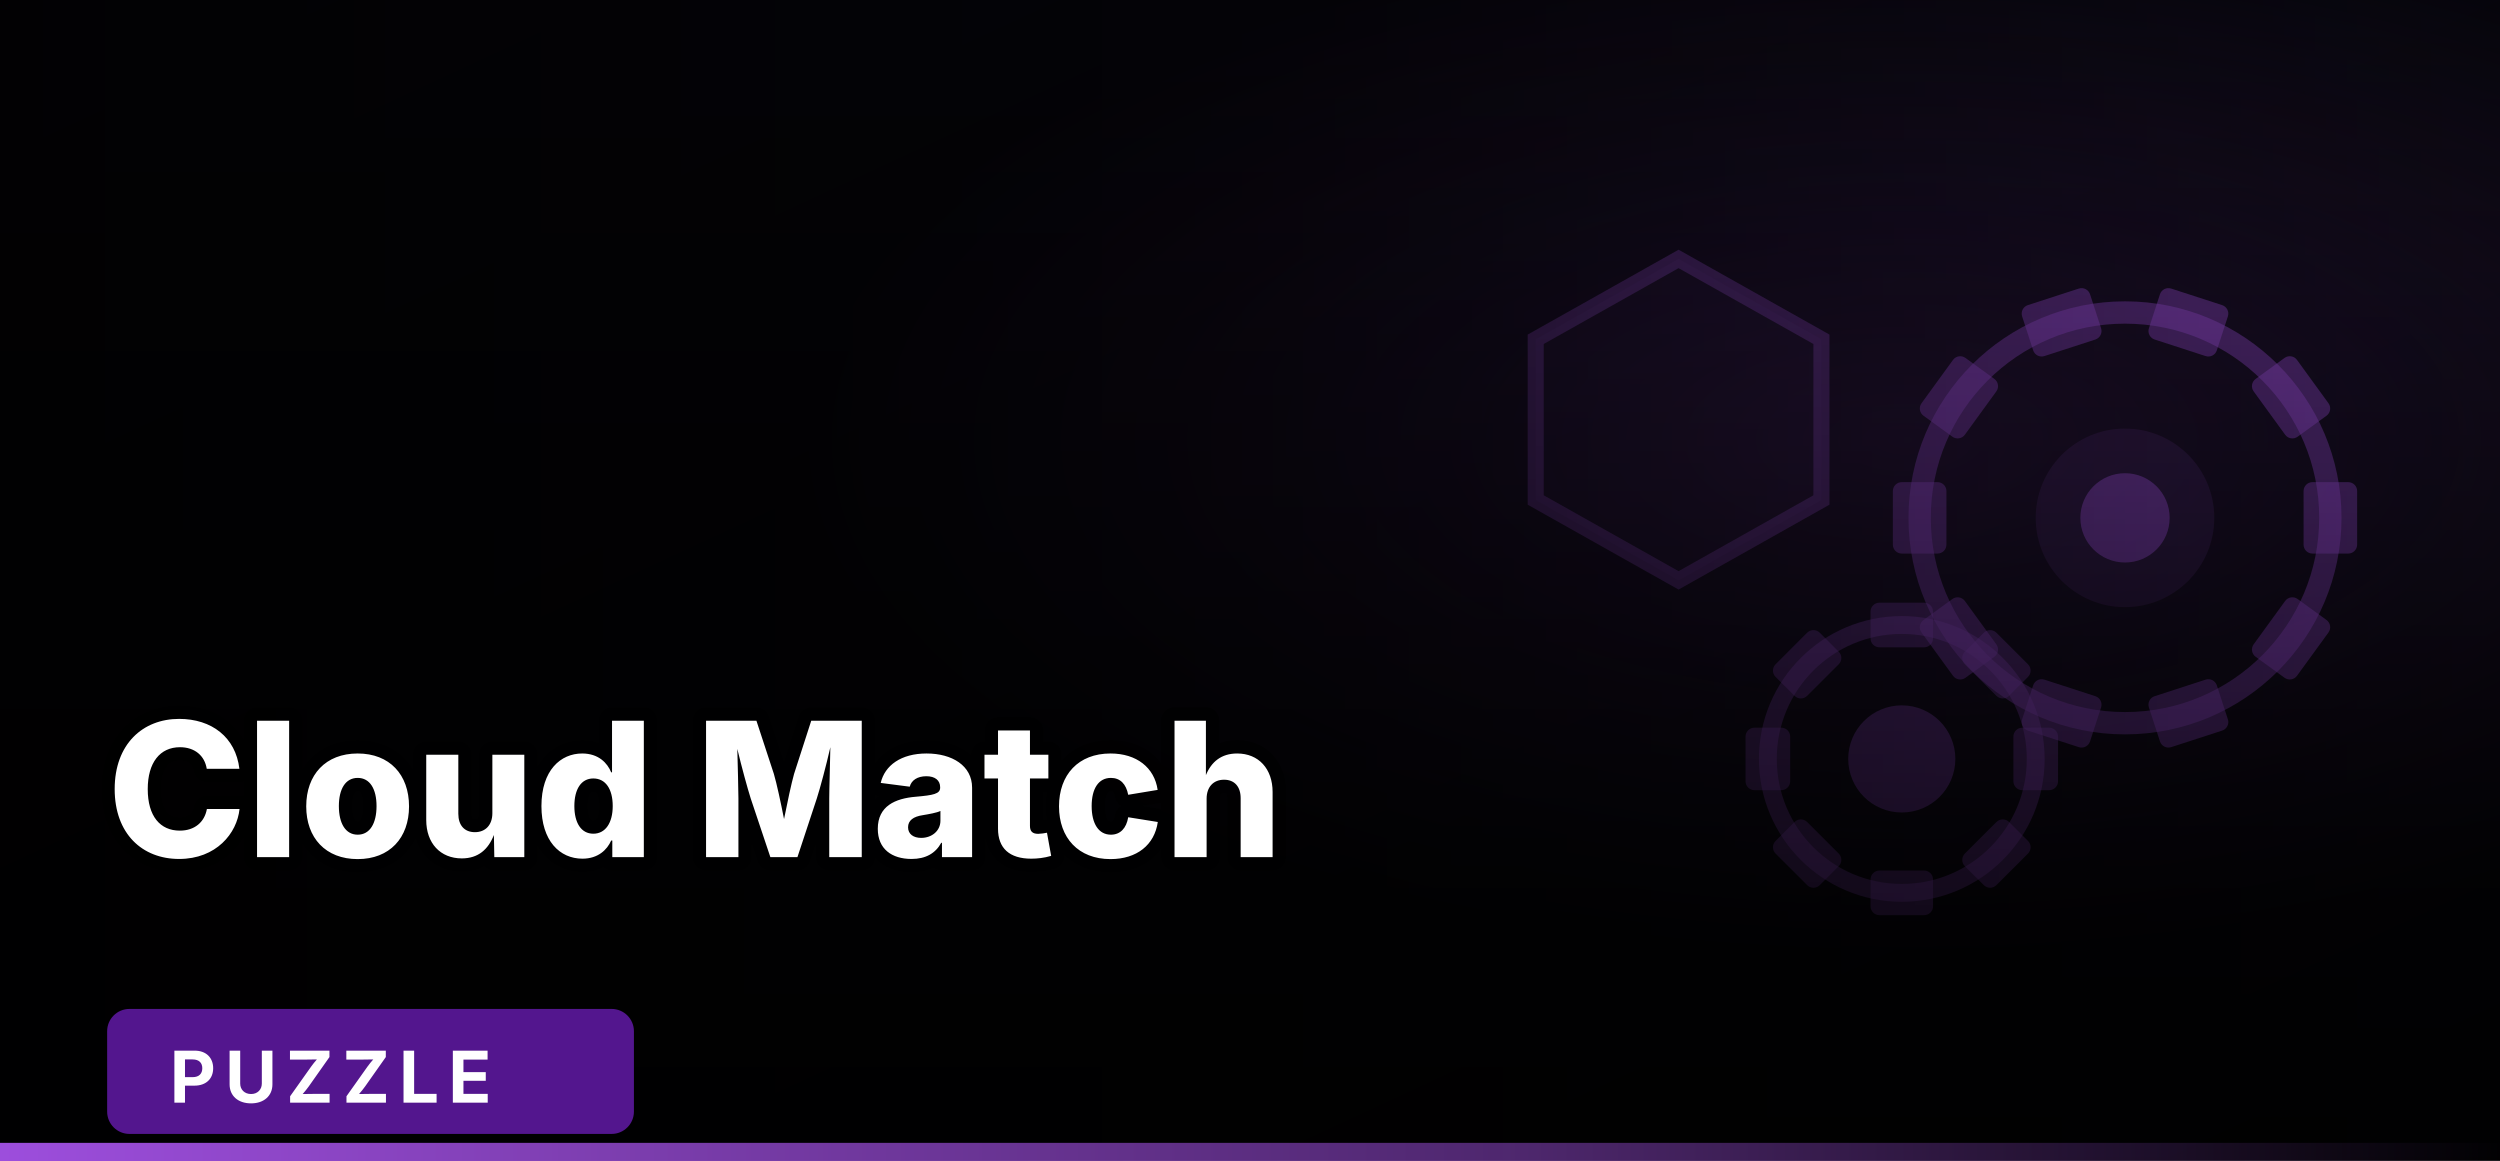
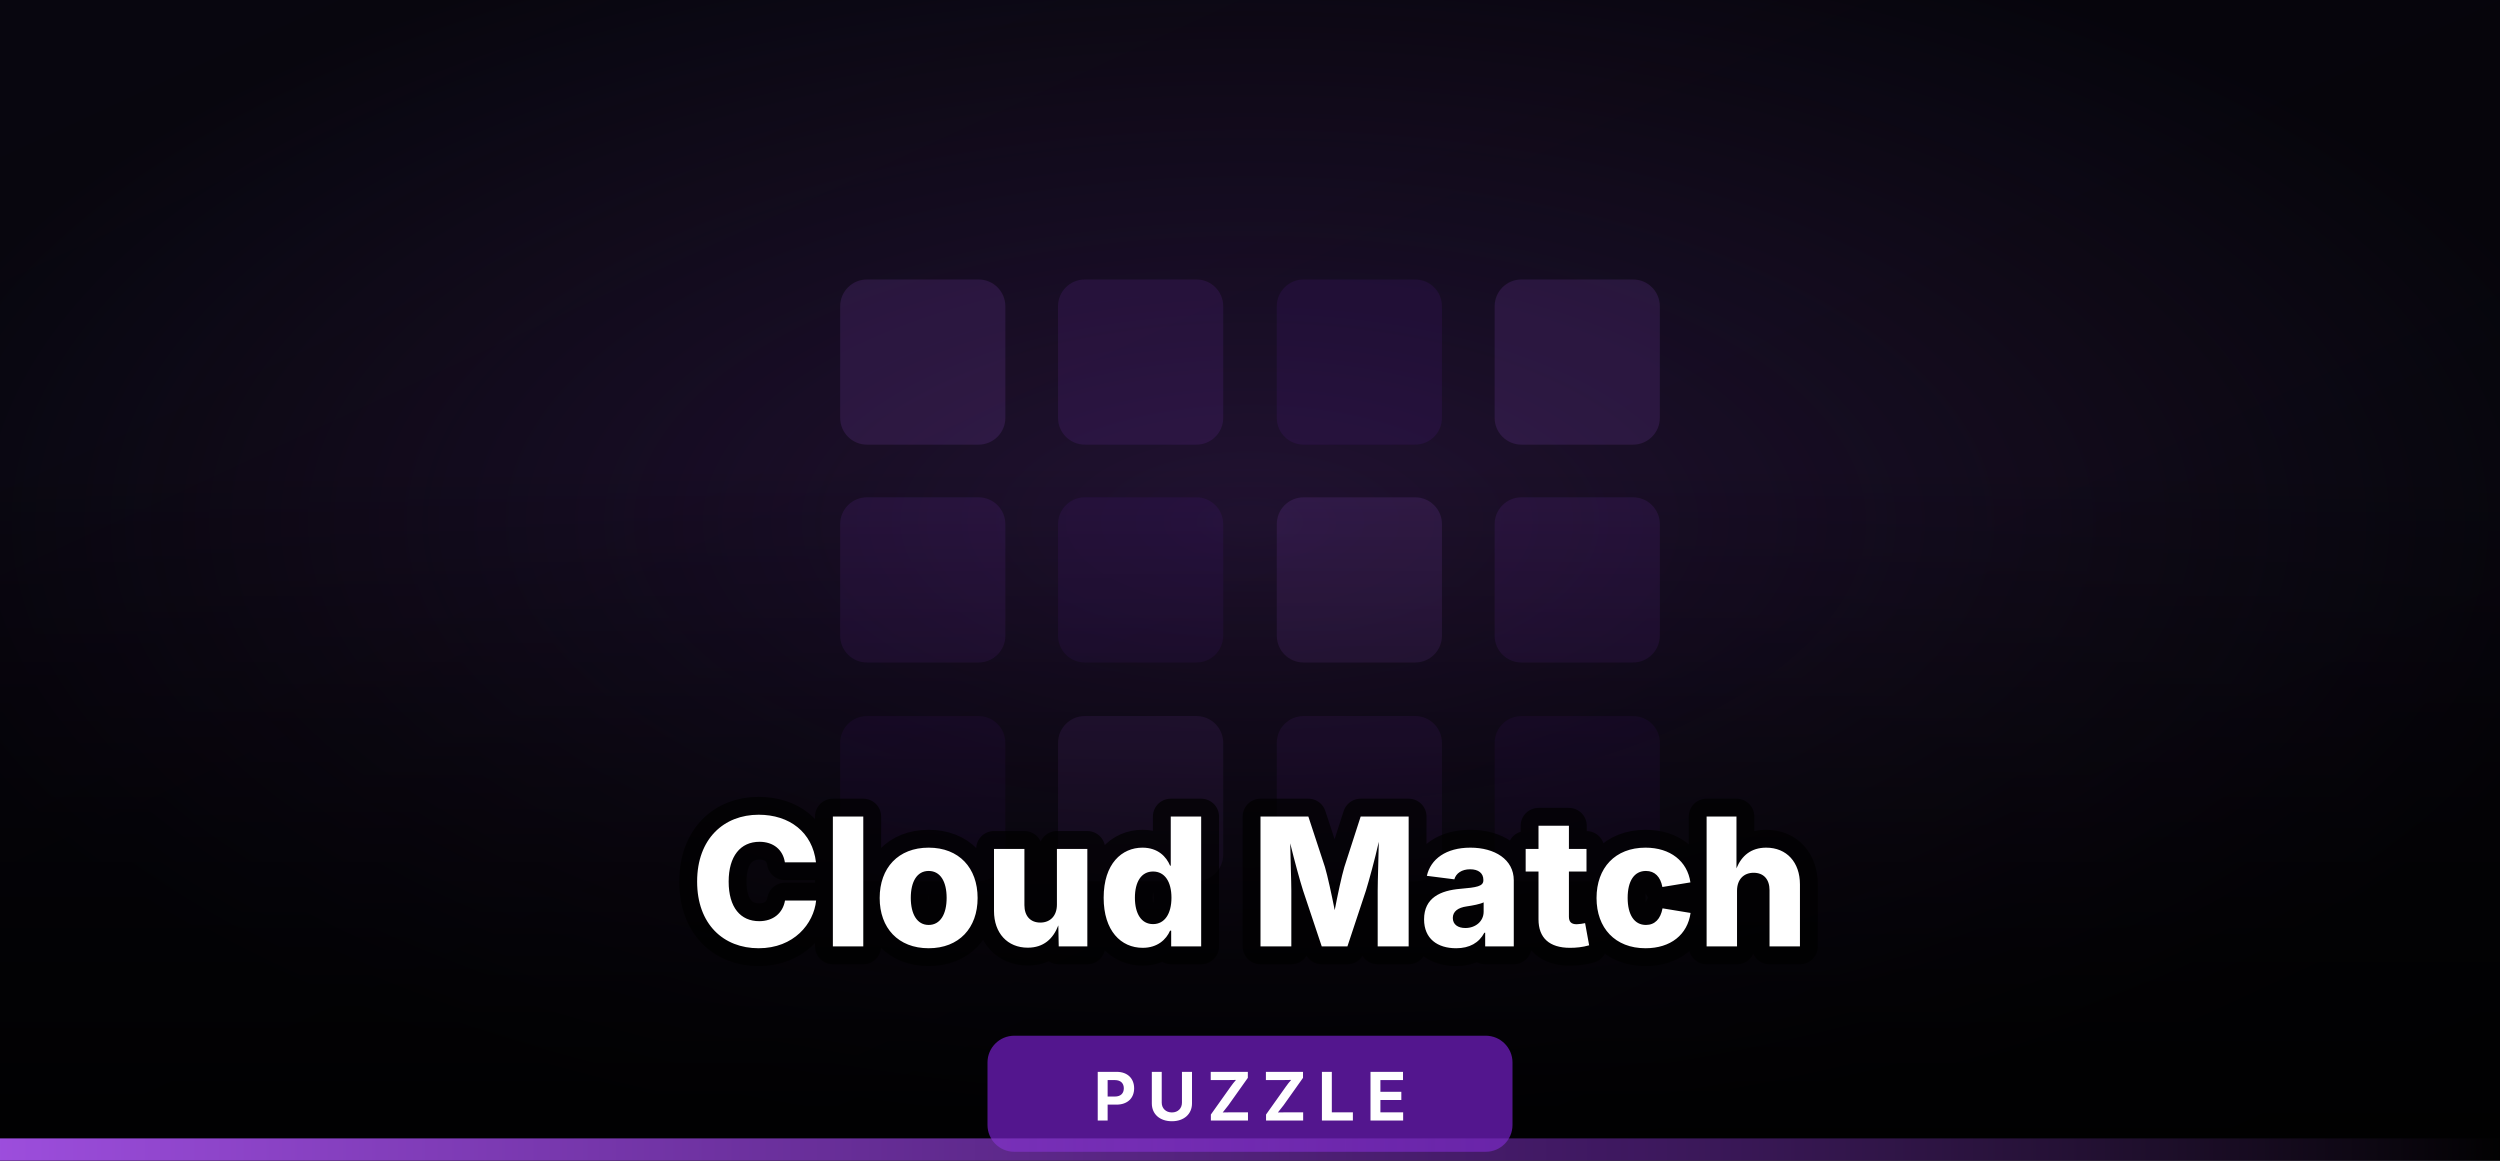
<svg xmlns="http://www.w3.org/2000/svg" viewBox="0 0 280 130" width="280" height="130">
  <defs>
-     <linearGradient id="bgcloud-match" x1="0" y1="0" x2="1" y2="1">
+     <linearGradient id="bcloudmatch" x1="0" y1="0" x2="1" y2="1">
      <stop offset="0%" stop-color="#08060f" />
      <stop offset="100%" stop-color="#040408" />
    </linearGradient>
-     <radialGradient id="glcloud-match" cx="76%" cy="38%" r="44%">
-       <stop offset="0%" stop-color="#9d4edd" stop-opacity="0.2" />
+     <radialGradient id="gcloudmatch" cx="50%" cy="45%" r="55%">
+       <stop offset="0%" stop-color="#9d4edd" stop-opacity="0.18" />
      <stop offset="100%" stop-color="#9d4edd" stop-opacity="0" />
    </radialGradient>
-     <linearGradient id="tfcloud-match" x1="0" y1="0" x2="1" y2="0">
-       <stop offset="0%" stop-color="rgba(0,0,0,0.78)" />
-       <stop offset="52%" stop-color="rgba(0,0,0,0.45)" />
-       <stop offset="100%" stop-color="rgba(0,0,0,0)" />
+     <linearGradient id="tcloudmatch" x1="0" y1="0" x2="0" y2="1">
+       <stop offset="40%" stop-color="rgba(0,0,0,0)" />
+       <stop offset="100%" stop-color="rgba(0,0,0,0.88)" />
    </linearGradient>
-     <linearGradient id="bfcloud-match" x1="0" y1="0" x2="0" y2="1">
-       <stop offset="0%" stop-color="rgba(0,0,0,0)" />
-       <stop offset="100%" stop-color="rgba(0,0,0,0.82)" />
-     </linearGradient>
-     <linearGradient id="alcloud-match" x1="0" y1="0" x2="1" y2="0">
+     <linearGradient id="lcloudmatch" x1="0" y1="0" x2="1" y2="0">
      <stop offset="0%" stop-color="#9d4edd" />
-       <stop offset="60%" stop-color="#9d4edd" stop-opacity="0.5" />
+       <stop offset="65%" stop-color="#7b2fbe" stop-opacity="0.5" />
      <stop offset="100%" stop-color="#9d4edd" stop-opacity="0" />
    </linearGradient>
+     <clipPath id="clipcloudmatch">
+       <rect width="280" height="130" />
+     </clipPath>
  </defs>
-   <rect width="280" height="130" fill="url(#bgcloud-match)" />
-   <rect width="280" height="130" fill="url(#glcloud-match)" />
-   <g>
-     <g>
-       <animateTransform attributeName="transform" type="rotate" values="0 238 58;360 238 58" dur="5s" repeatCount="indefinite" />
-       <circle cx="238" cy="58" r="23" fill="none" stroke="#9d4edd" stroke-width="2.5" opacity="0.45" />
-       <circle cx="238" cy="58" r="10" fill="#9d4edd" opacity="0.15" />
-       <circle cx="238" cy="58" r="5" fill="#9d4edd" opacity="0.55" />
-       <rect x="258.0" y="54.0" width="6" height="8" fill="#9d4edd" opacity="0.45" rx="1" transform="rotate(0 261.0 58.0)" />
-       <rect x="253.6" y="67.5" width="6" height="8" fill="#9d4edd" opacity="0.45" rx="1" transform="rotate(36 256.6 71.5)" />
-       <rect x="242.1" y="75.9" width="6" height="8" fill="#9d4edd" opacity="0.45" rx="1" transform="rotate(72 245.1 79.9)" />
-       <rect x="227.9" y="75.9" width="6" height="8" fill="#9d4edd" opacity="0.45" rx="1" transform="rotate(108 230.9 79.9)" />
-       <rect x="216.4" y="67.5" width="6" height="8" fill="#9d4edd" opacity="0.45" rx="1" transform="rotate(144 219.4 71.5)" />
-       <rect x="212.0" y="54.0" width="6" height="8" fill="#9d4edd" opacity="0.45" rx="1" transform="rotate(180 215.0 58.0)" />
-       <rect x="216.4" y="40.5" width="6" height="8" fill="#9d4edd" opacity="0.45" rx="1" transform="rotate(216 219.4 44.5)" />
-       <rect x="227.9" y="32.1" width="6" height="8" fill="#9d4edd" opacity="0.45" rx="1" transform="rotate(252 230.9 36.1)" />
-       <rect x="242.1" y="32.1" width="6" height="8" fill="#9d4edd" opacity="0.45" rx="1" transform="rotate(288 245.1 36.1)" />
-       <rect x="253.6" y="40.5" width="6" height="8" fill="#9d4edd" opacity="0.45" rx="1" transform="rotate(324 256.6 44.5)" />
-     </g>
-     <g>
-       <animateTransform attributeName="transform" type="rotate" values="0 213 85;-360 213 85" dur="3.2s" repeatCount="indefinite" />
-       <circle cx="213" cy="85" r="15" fill="none" stroke="#9d4edd" stroke-width="2" opacity="0.38" />
-       <circle cx="213" cy="85" r="6" fill="#9d4edd" opacity="0.45" />
-       <rect x="225.5" y="81.5" width="5" height="7" fill="#9d4edd" opacity="0.38" rx="1" transform="rotate(0 228.0 85.0)" />
-       <rect x="221.1" y="92.1" width="5" height="7" fill="#9d4edd" opacity="0.38" rx="1" transform="rotate(45 223.6 95.6)" />
-       <rect x="210.5" y="96.5" width="5" height="7" fill="#9d4edd" opacity="0.38" rx="1" transform="rotate(90 213.0 100.0)" />
-       <rect x="199.9" y="92.1" width="5" height="7" fill="#9d4edd" opacity="0.38" rx="1" transform="rotate(135 202.4 95.6)" />
-       <rect x="195.5" y="81.5" width="5" height="7" fill="#9d4edd" opacity="0.38" rx="1" transform="rotate(180 198.0 85.0)" />
-       <rect x="199.9" y="70.9" width="5" height="7" fill="#9d4edd" opacity="0.38" rx="1" transform="rotate(225 202.4 74.4)" />
-       <rect x="210.5" y="66.5" width="5" height="7" fill="#9d4edd" opacity="0.38" rx="1" transform="rotate(270 213.0 70.0)" />
-       <rect x="221.1" y="70.9" width="5" height="7" fill="#9d4edd" opacity="0.38" rx="1" transform="rotate(315 223.6 74.4)" />
-     </g>
-     <polygon points="172,38 188,29 204,38 204,56 188,65 172,56" fill="none" stroke="#9d4edd" stroke-width="1.8" opacity="0.38">
-       <animate attributeName="opacity" values="0.38;0.7;0.38" dur="2.2s" repeatCount="indefinite" />
-     </polygon>
-     <polygon points="172,38 188,29 204,38 204,56 188,65 172,56" fill="#9d4edd" opacity="0.06">
-       <animate attributeName="opacity" values="0.06;0.16;0.06" dur="2.2s" repeatCount="indefinite" />
-     </polygon>
+   <rect width="280" height="130" fill="url(#bcloudmatch)" />
+   <rect width="280" height="130" fill="url(#gcloudmatch)" />
+   <g clip-path="url(#clipcloudmatch)">
+     <rect x="94.1" y="31.3" width="18.5" height="18.5" fill="#9d4edd" opacity="0.15" rx="3">
+       <animate attributeName="opacity" values="0.15;0.75;0.15" dur="2.10s" begin="0.00s" repeatCount="indefinite" />
+     </rect>
+     <rect x="118.5" y="31.3" width="18.5" height="18.5" fill="#7b2fbe" opacity="0.15" rx="3">
+       <animate attributeName="opacity" values="0.15;0.75;0.15" dur="2.10s" begin="0.03s" repeatCount="indefinite" />
+     </rect>
+     <rect x="143.0" y="31.3" width="18.5" height="18.5" fill="#5a189a" opacity="0.15" rx="3">
+       <animate attributeName="opacity" values="0.15;0.75;0.15" dur="2.10s" begin="0.06s" repeatCount="indefinite" />
+     </rect>
+     <rect x="167.4" y="31.3" width="18.5" height="18.5" fill="#9d4edd" opacity="0.15" rx="3">
+       <animate attributeName="opacity" values="0.15;0.75;0.15" dur="2.10s" begin="0.09s" repeatCount="indefinite" />
+     </rect>
+     <rect x="94.1" y="55.7" width="18.5" height="18.5" fill="#7b2fbe" opacity="0.15" rx="3">
+       <animate attributeName="opacity" values="0.15;0.75;0.15" dur="2.10s" begin="0.12s" repeatCount="indefinite" />
+     </rect>
+     <rect x="118.5" y="55.7" width="18.5" height="18.5" fill="#5a189a" opacity="0.15" rx="3">
+       <animate attributeName="opacity" values="0.15;0.75;0.15" dur="2.10s" begin="0.15s" repeatCount="indefinite" />
+     </rect>
+     <rect x="143.0" y="55.7" width="18.5" height="18.5" fill="#9d4edd" opacity="0.15" rx="3">
+       <animate attributeName="opacity" values="0.15;0.75;0.15" dur="2.10s" begin="0.17s" repeatCount="indefinite" />
+     </rect>
+     <rect x="167.4" y="55.7" width="18.5" height="18.5" fill="#7b2fbe" opacity="0.15" rx="3">
+       <animate attributeName="opacity" values="0.15;0.75;0.15" dur="2.10s" begin="0.20s" repeatCount="indefinite" />
+     </rect>
+     <rect x="94.1" y="80.2" width="18.5" height="18.5" fill="#5a189a" opacity="0.15" rx="3">
+       <animate attributeName="opacity" values="0.15;0.75;0.15" dur="2.10s" begin="0.23s" repeatCount="indefinite" />
+     </rect>
+     <rect x="118.5" y="80.2" width="18.5" height="18.5" fill="#9d4edd" opacity="0.15" rx="3">
+       <animate attributeName="opacity" values="0.15;0.75;0.15" dur="2.10s" begin="0.26s" repeatCount="indefinite" />
+     </rect>
+     <rect x="143.0" y="80.2" width="18.5" height="18.5" fill="#7b2fbe" opacity="0.15" rx="3">
+       <animate attributeName="opacity" values="0.15;0.75;0.15" dur="2.10s" begin="0.29s" repeatCount="indefinite" />
+     </rect>
+     <rect x="167.4" y="80.2" width="18.5" height="18.5" fill="#5a189a" opacity="0.15" rx="3">
+       <animate attributeName="opacity" values="0.15;0.75;0.15" dur="2.10s" begin="0.32s" repeatCount="indefinite" />
+     </rect>
  </g>
-   <rect width="280" height="130" fill="url(#tfcloud-match)" />
-   <rect width="280" height="130" fill="url(#bfcloud-match)" />
-   <text x="12" y="96" font-family="Inter, system-ui, sans-serif" font-size="21" font-weight="800" fill="white" paint-order="stroke" stroke="rgba(0,0,0,0.6)" stroke-width="3" stroke-linejoin="round">Cloud Match</text>
-   <rect x="12" y="113" width="59" height="14" fill="#5a189a" opacity="0.92" rx="2.5" />
-   <text x="19" y="123.5" font-family="Inter, system-ui, sans-serif" font-size="8" font-weight="700" letter-spacing="1" fill="white">PUZZLE</text>
-   <rect y="128" width="280" height="2.5" fill="url(#alcloud-match)" />
+   <rect width="280" height="130" fill="url(#tcloudmatch)" />
+   <text x="140" y="106" font-family="Inter,system-ui,sans-serif" font-size="20" font-weight="800" fill="white" text-anchor="middle" paint-order="stroke" stroke="rgba(0,0,0,0.7)" stroke-width="4" stroke-linejoin="round">Cloud Match</text>
+   <rect x="110.6" y="116" width="58.8" height="13" fill="#5a189a" opacity="0.92" rx="3" />
+   <text x="140" y="125.5" font-family="Inter,system-ui,sans-serif" font-size="7.5" font-weight="700" letter-spacing="1.2" fill="white" text-anchor="middle">PUZZLE</text>
+   <rect y="127.5" width="280" height="2.5" fill="url(#lcloudmatch)" />
</svg>
